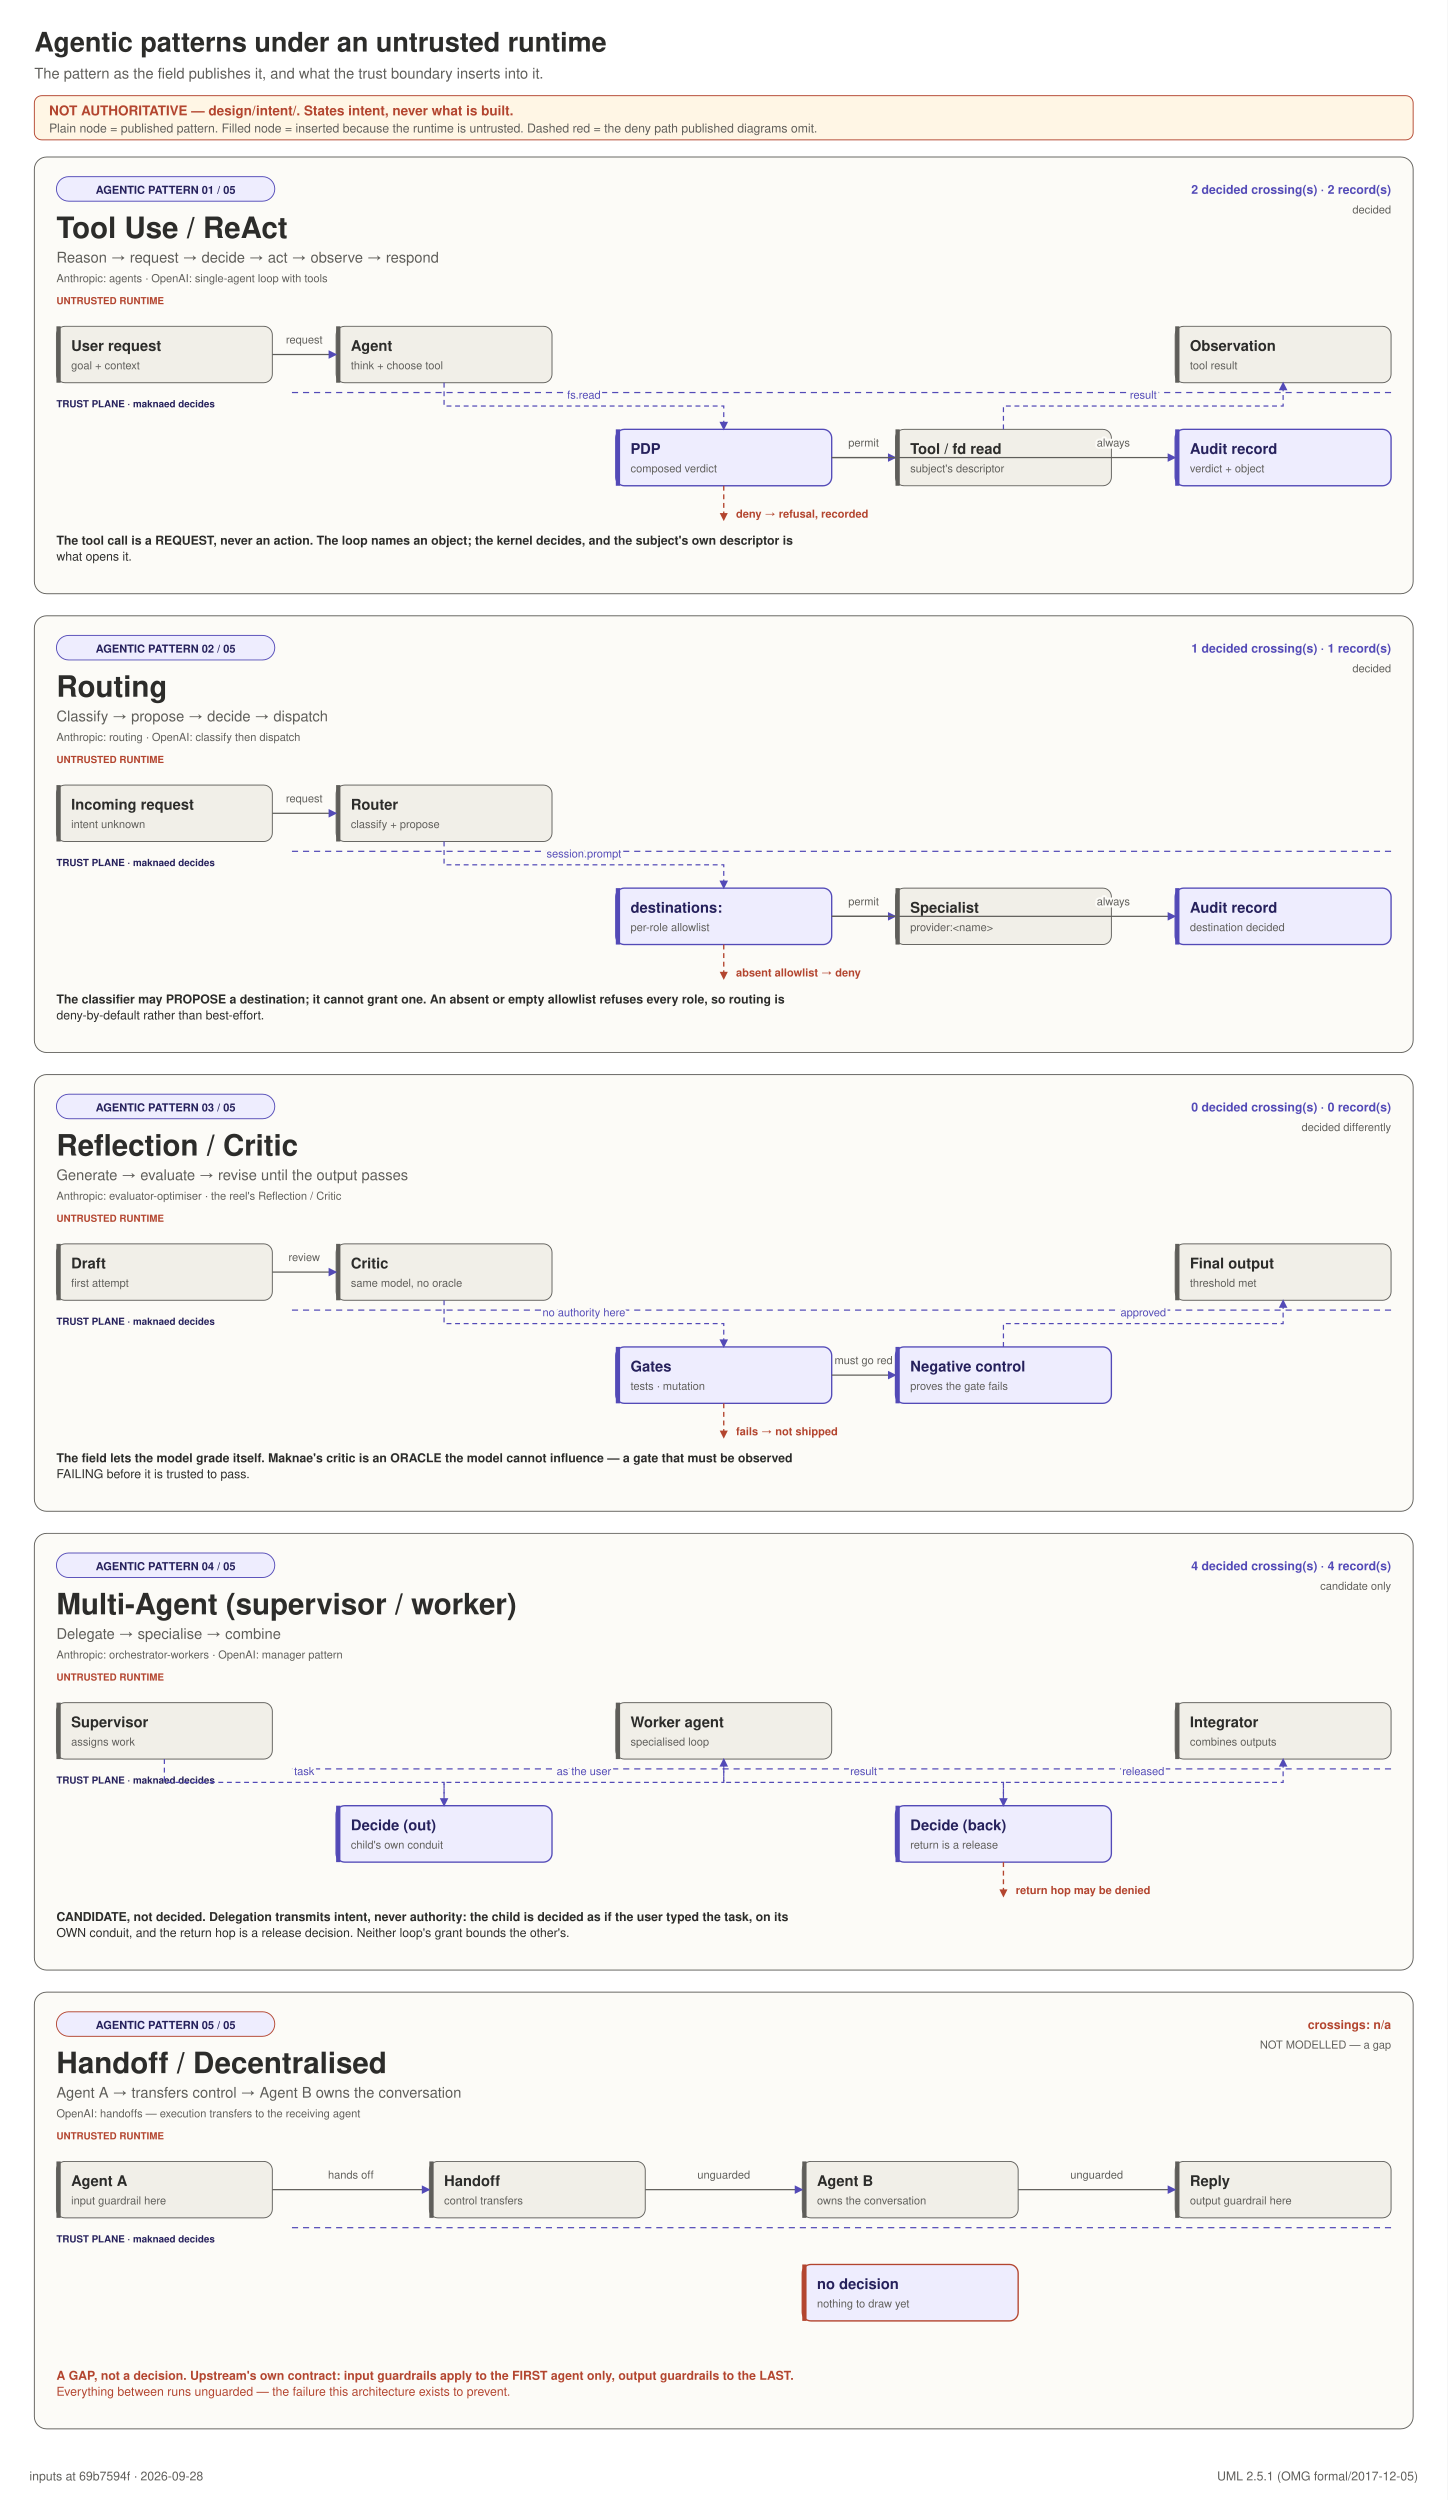
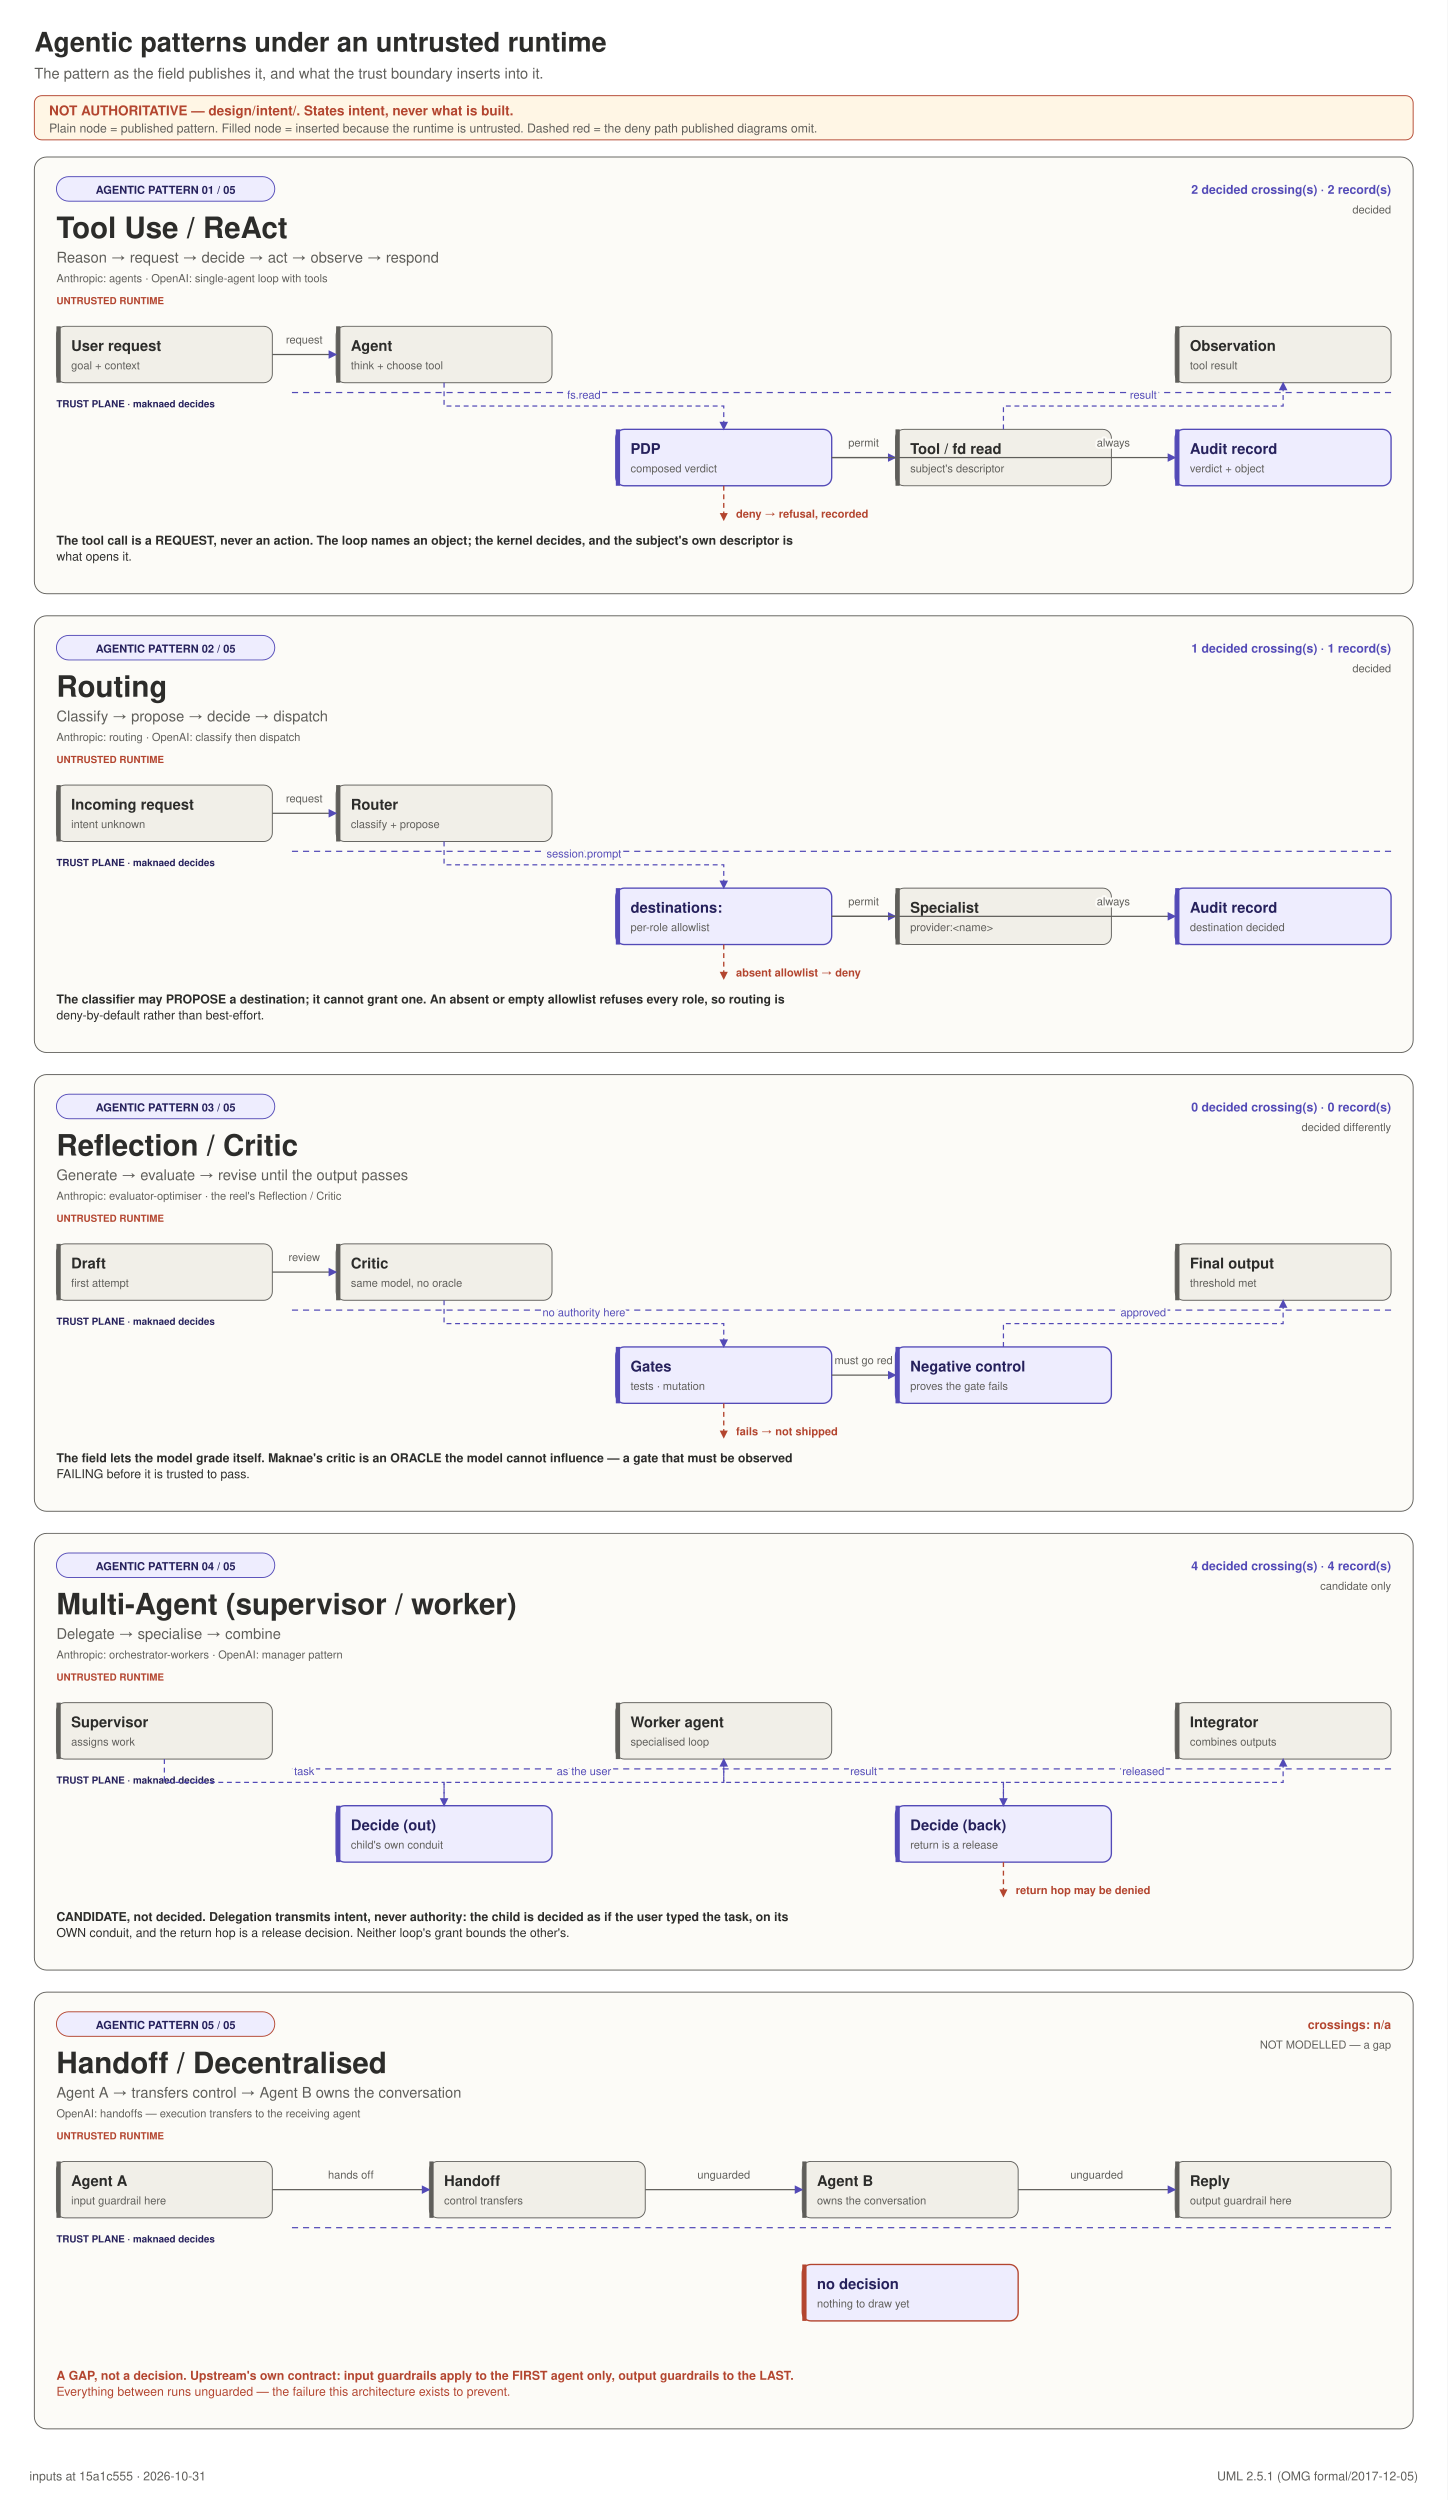
<svg xmlns="http://www.w3.org/2000/svg" width="1180" height="2038" viewBox="0 0 1180 2038" role="img">
  <rect x="0" y="0" width="1180" height="2038" fill="#FFFFFF" />
  <defs>
    <marker id="ar" viewBox="0 0 8 8" refX="7" refY="4" markerWidth="7" markerHeight="7" orient="auto">
      <path d="M0,0 L8,4 L0,8 z" fill="#534AB7" />
    </marker>
    <marker id="dn" viewBox="0 0 8 8" refX="7" refY="4" markerWidth="6" markerHeight="6" orient="auto">
      <path d="M0,0 L8,4 L0,8 z" fill="#B3452F" />
    </marker>
  </defs>
  <text x="28" y="42" text-anchor="start" font-family="Helvetica, Arial, sans-serif" font-size="22" font-weight="600" fill="#2C2C2A">Agentic patterns under an untrusted runtime</text>
  <text x="28" y="64" text-anchor="start" font-family="Helvetica, Arial, sans-serif" font-size="12" font-weight="400" fill="#5F5E5A">The pattern as the field publishes it, and what the trust boundary inserts into it.</text>
  <rect x="28" y="78" width="1124" height="36" rx="6" fill="#FFF6E5" stroke="#B3452F" stroke-width="0.75" />
  <text x="40" y="94" text-anchor="start" font-family="Helvetica, Arial, sans-serif" font-size="11" font-weight="600" fill="#B3452F">NOT AUTHORITATIVE — design/intent/. States intent, never what is built.</text>
  <text x="40" y="108" text-anchor="start" font-family="Helvetica, Arial, sans-serif" font-size="10" font-weight="400" fill="#5F5E5A">Plain node = published pattern.   Filled node = inserted because the runtime is untrusted.   Dashed red = the deny path published diagrams omit.</text>
  <rect x="28" y="128" width="1124" height="356" rx="10" fill="#FCFBF7" stroke="#5F5E5A" stroke-width="0.75" />
  <rect x="46" y="144" width="178" height="20" rx="10" fill="#EEEDFE" stroke="#534AB7" stroke-width="0.75" />
  <text x="135" y="158" text-anchor="middle" font-family="Helvetica, Arial, sans-serif" font-size="9" font-weight="600" fill="#26215C">AGENTIC PATTERN  01 / 05</text>
  <text x="46" y="194" text-anchor="start" font-family="Helvetica, Arial, sans-serif" font-size="24" font-weight="600" fill="#2C2C2A">Tool Use / ReAct</text>
  <text x="46" y="214" text-anchor="start" font-family="Helvetica, Arial, sans-serif" font-size="12" font-weight="400" fill="#5F5E5A">Reason → request → decide → act → observe → respond</text>
  <text x="46" y="230" text-anchor="start" font-family="Helvetica, Arial, sans-serif" font-size="9" font-weight="400" fill="#5F5E5A">Anthropic: agents · OpenAI: single-agent loop with tools</text>
  <text x="1134" y="158" text-anchor="end" font-family="Helvetica, Arial, sans-serif" font-size="10" font-weight="600" fill="#534AB7">2 decided crossing(s) · 2 record(s)</text>
  <text x="1134" y="174" text-anchor="end" font-family="Helvetica, Arial, sans-serif" font-size="9" font-weight="400" fill="#5F5E5A">decided</text>
  <text x="46" y="248" text-anchor="start" font-family="Helvetica, Arial, sans-serif" font-size="8" font-weight="600" fill="#B3452F">UNTRUSTED RUNTIME</text>
  <text x="46" y="332" text-anchor="start" font-family="Helvetica, Arial, sans-serif" font-size="8" font-weight="600" fill="#26215C">TRUST PLANE  ·  maknaed decides</text>
  <line x1="238" y1="320" x2="1138" y2="320" stroke="#534AB7" stroke-width="1" stroke-dasharray="5 4" />
  <rect x="46.0" y="266" width="176" height="46" rx="7" fill="#F1EFE8" stroke="#5F5E5A" stroke-width="0.75" />
  <rect x="46.0" y="266" width="3.5" height="46" fill="#5F5E5A" />
  <text x="58.0" y="286" text-anchor="start" font-family="Helvetica, Arial, sans-serif" font-size="12" font-weight="600" fill="#2C2C2A">User request</text>
  <text x="58.0" y="301" text-anchor="start" font-family="Helvetica, Arial, sans-serif" font-size="9" font-weight="400" fill="#5F5E5A">goal + context</text>
  <rect x="274.0" y="266" width="176" height="46" rx="7" fill="#F1EFE8" stroke="#5F5E5A" stroke-width="0.75" />
  <rect x="274.0" y="266" width="3.5" height="46" fill="#5F5E5A" />
  <text x="286.0" y="286" text-anchor="start" font-family="Helvetica, Arial, sans-serif" font-size="12" font-weight="600" fill="#2C2C2A">Agent</text>
  <text x="286.0" y="301" text-anchor="start" font-family="Helvetica, Arial, sans-serif" font-size="9" font-weight="400" fill="#5F5E5A">think + choose tool</text>
  <rect x="502.0" y="350" width="176" height="46" rx="7" fill="#EEEDFE" stroke="#534AB7" stroke-width="1.1" />
  <rect x="502.0" y="350" width="3.5" height="46" fill="#534AB7" />
  <text x="514.0" y="370" text-anchor="start" font-family="Helvetica, Arial, sans-serif" font-size="12" font-weight="600" fill="#26215C">PDP</text>
  <text x="514.0" y="385" text-anchor="start" font-family="Helvetica, Arial, sans-serif" font-size="9" font-weight="400" fill="#5F5E5A">composed verdict</text>
  <rect x="730.0" y="350" width="176" height="46" rx="7" fill="#F1EFE8" stroke="#5F5E5A" stroke-width="0.75" />
  <rect x="730.0" y="350" width="3.5" height="46" fill="#5F5E5A" />
  <text x="742.0" y="370" text-anchor="start" font-family="Helvetica, Arial, sans-serif" font-size="12" font-weight="600" fill="#2C2C2A">Tool / fd read</text>
  <text x="742.0" y="385" text-anchor="start" font-family="Helvetica, Arial, sans-serif" font-size="9" font-weight="400" fill="#5F5E5A">subject's descriptor</text>
  <rect x="958.0" y="266" width="176" height="46" rx="7" fill="#F1EFE8" stroke="#5F5E5A" stroke-width="0.75" />
  <rect x="958.0" y="266" width="3.5" height="46" fill="#5F5E5A" />
  <text x="970.0" y="286" text-anchor="start" font-family="Helvetica, Arial, sans-serif" font-size="12" font-weight="600" fill="#2C2C2A">Observation</text>
  <text x="970.0" y="301" text-anchor="start" font-family="Helvetica, Arial, sans-serif" font-size="9" font-weight="400" fill="#5F5E5A">tool result</text>
  <rect x="958.0" y="350" width="176" height="46" rx="7" fill="#EEEDFE" stroke="#534AB7" stroke-width="1.1" />
  <rect x="958.0" y="350" width="3.5" height="46" fill="#534AB7" />
  <text x="970.0" y="370" text-anchor="start" font-family="Helvetica, Arial, sans-serif" font-size="12" font-weight="600" fill="#26215C">Audit record</text>
  <text x="970.0" y="385" text-anchor="start" font-family="Helvetica, Arial, sans-serif" font-size="9" font-weight="400" fill="#5F5E5A">verdict + object</text>
  <line x1="222.0" y1="289.0" x2="274.0" y2="289.0" stroke="#5F5E5A" stroke-width="1" marker-end="url(#ar)" />
  <text x="248.0" y="280.0" text-anchor="middle" font-family="Helvetica, Arial, sans-serif" font-size="9" font-weight="400" fill="#5F5E5A" stroke="#FCFBF7" stroke-width="3.5" paint-order="stroke" stroke-linejoin="round">request</text>
  <path d="M362.0,312 L362.0,331.0 L590.0,331.0 L590.0,350" fill="none" stroke="#534AB7" stroke-width="1" stroke-dasharray="4 3" marker-end="url(#ar)" />
  <text x="476.0" y="325.0" text-anchor="middle" font-family="Helvetica, Arial, sans-serif" font-size="9" font-weight="400" fill="#534AB7" stroke="#FCFBF7" stroke-width="3.5" paint-order="stroke" stroke-linejoin="round">fs.read</text>
  <line x1="678.0" y1="373.0" x2="730.0" y2="373.0" stroke="#5F5E5A" stroke-width="1" marker-end="url(#ar)" />
  <text x="704.0" y="364.0" text-anchor="middle" font-family="Helvetica, Arial, sans-serif" font-size="9" font-weight="400" fill="#5F5E5A" stroke="#FCFBF7" stroke-width="3.5" paint-order="stroke" stroke-linejoin="round">permit</text>
  <path d="M818.0,350 L818.0,331.0 L1046.0,331.0 L1046.0,312" fill="none" stroke="#534AB7" stroke-width="1" stroke-dasharray="4 3" marker-end="url(#ar)" />
  <text x="932.0" y="325.0" text-anchor="middle" font-family="Helvetica, Arial, sans-serif" font-size="9" font-weight="400" fill="#534AB7" stroke="#FCFBF7" stroke-width="3.5" paint-order="stroke" stroke-linejoin="round">result</text>
  <line x1="678.0" y1="373.0" x2="958.0" y2="373.0" stroke="#5F5E5A" stroke-width="1" marker-end="url(#ar)" />
  <text x="907.6" y="364.0" text-anchor="middle" font-family="Helvetica, Arial, sans-serif" font-size="9" font-weight="400" fill="#5F5E5A" stroke="#FCFBF7" stroke-width="3.5" paint-order="stroke" stroke-linejoin="round">always</text>
  <line x1="590.0" y1="396" x2="590.0" y2="424" stroke="#B3452F" stroke-width="1.1" stroke-dasharray="4 3" marker-end="url(#dn)" />
  <text x="600.0" y="422" text-anchor="start" font-family="Helvetica, Arial, sans-serif" font-size="9" font-weight="600" fill="#B3452F">deny → refusal, recorded</text>
  <text x="46" y="444" text-anchor="start" font-family="Helvetica, Arial, sans-serif" font-size="10" font-weight="600" fill="#2C2C2A">The tool call is a REQUEST, never an action. The loop names an object; the kernel decides, and the subject's own descriptor is</text>
  <text x="46" y="457" text-anchor="start" font-family="Helvetica, Arial, sans-serif" font-size="10" font-weight="400" fill="#2C2C2A">what opens it.</text>
  <rect x="28" y="502" width="1124" height="356" rx="10" fill="#FCFBF7" stroke="#5F5E5A" stroke-width="0.75" />
  <rect x="46" y="518" width="178" height="20" rx="10" fill="#EEEDFE" stroke="#534AB7" stroke-width="0.75" />
  <text x="135" y="532" text-anchor="middle" font-family="Helvetica, Arial, sans-serif" font-size="9" font-weight="600" fill="#26215C">AGENTIC PATTERN  02 / 05</text>
  <text x="46" y="568" text-anchor="start" font-family="Helvetica, Arial, sans-serif" font-size="24" font-weight="600" fill="#2C2C2A">Routing</text>
  <text x="46" y="588" text-anchor="start" font-family="Helvetica, Arial, sans-serif" font-size="12" font-weight="400" fill="#5F5E5A">Classify → propose → decide → dispatch</text>
  <text x="46" y="604" text-anchor="start" font-family="Helvetica, Arial, sans-serif" font-size="9" font-weight="400" fill="#5F5E5A">Anthropic: routing · OpenAI: classify then dispatch</text>
  <text x="1134" y="532" text-anchor="end" font-family="Helvetica, Arial, sans-serif" font-size="10" font-weight="600" fill="#534AB7">1 decided crossing(s) · 1 record(s)</text>
  <text x="1134" y="548" text-anchor="end" font-family="Helvetica, Arial, sans-serif" font-size="9" font-weight="400" fill="#5F5E5A">decided</text>
  <text x="46" y="622" text-anchor="start" font-family="Helvetica, Arial, sans-serif" font-size="8" font-weight="600" fill="#B3452F">UNTRUSTED RUNTIME</text>
  <text x="46" y="706" text-anchor="start" font-family="Helvetica, Arial, sans-serif" font-size="8" font-weight="600" fill="#26215C">TRUST PLANE  ·  maknaed decides</text>
  <line x1="238" y1="694" x2="1138" y2="694" stroke="#534AB7" stroke-width="1" stroke-dasharray="5 4" />
  <rect x="46.0" y="640" width="176" height="46" rx="7" fill="#F1EFE8" stroke="#5F5E5A" stroke-width="0.75" />
  <rect x="46.0" y="640" width="3.5" height="46" fill="#5F5E5A" />
  <text x="58.0" y="660" text-anchor="start" font-family="Helvetica, Arial, sans-serif" font-size="12" font-weight="600" fill="#2C2C2A">Incoming request</text>
  <text x="58.0" y="675" text-anchor="start" font-family="Helvetica, Arial, sans-serif" font-size="9" font-weight="400" fill="#5F5E5A">intent unknown</text>
  <rect x="274.0" y="640" width="176" height="46" rx="7" fill="#F1EFE8" stroke="#5F5E5A" stroke-width="0.75" />
  <rect x="274.0" y="640" width="3.5" height="46" fill="#5F5E5A" />
  <text x="286.0" y="660" text-anchor="start" font-family="Helvetica, Arial, sans-serif" font-size="12" font-weight="600" fill="#2C2C2A">Router</text>
  <text x="286.0" y="675" text-anchor="start" font-family="Helvetica, Arial, sans-serif" font-size="9" font-weight="400" fill="#5F5E5A">classify + propose</text>
  <rect x="502.0" y="724" width="176" height="46" rx="7" fill="#EEEDFE" stroke="#534AB7" stroke-width="1.1" />
  <rect x="502.0" y="724" width="3.5" height="46" fill="#534AB7" />
  <text x="514.0" y="744" text-anchor="start" font-family="Helvetica, Arial, sans-serif" font-size="12" font-weight="600" fill="#26215C">destinations:</text>
  <text x="514.0" y="759" text-anchor="start" font-family="Helvetica, Arial, sans-serif" font-size="9" font-weight="400" fill="#5F5E5A">per-role allowlist</text>
  <rect x="730.0" y="724" width="176" height="46" rx="7" fill="#F1EFE8" stroke="#5F5E5A" stroke-width="0.75" />
  <rect x="730.0" y="724" width="3.5" height="46" fill="#5F5E5A" />
  <text x="742.0" y="744" text-anchor="start" font-family="Helvetica, Arial, sans-serif" font-size="12" font-weight="600" fill="#2C2C2A">Specialist</text>
  <text x="742.0" y="759" text-anchor="start" font-family="Helvetica, Arial, sans-serif" font-size="9" font-weight="400" fill="#5F5E5A">provider:&lt;name&gt;</text>
  <rect x="958.0" y="724" width="176" height="46" rx="7" fill="#EEEDFE" stroke="#534AB7" stroke-width="1.1" />
  <rect x="958.0" y="724" width="3.5" height="46" fill="#534AB7" />
  <text x="970.0" y="744" text-anchor="start" font-family="Helvetica, Arial, sans-serif" font-size="12" font-weight="600" fill="#26215C">Audit record</text>
  <text x="970.0" y="759" text-anchor="start" font-family="Helvetica, Arial, sans-serif" font-size="9" font-weight="400" fill="#5F5E5A">destination decided</text>
  <line x1="222.0" y1="663.0" x2="274.0" y2="663.0" stroke="#5F5E5A" stroke-width="1" marker-end="url(#ar)" />
  <text x="248.0" y="654.0" text-anchor="middle" font-family="Helvetica, Arial, sans-serif" font-size="9" font-weight="400" fill="#5F5E5A" stroke="#FCFBF7" stroke-width="3.5" paint-order="stroke" stroke-linejoin="round">request</text>
  <path d="M362.0,686 L362.0,705.0 L590.0,705.0 L590.0,724" fill="none" stroke="#534AB7" stroke-width="1" stroke-dasharray="4 3" marker-end="url(#ar)" />
  <text x="476.0" y="699.0" text-anchor="middle" font-family="Helvetica, Arial, sans-serif" font-size="9" font-weight="400" fill="#534AB7" stroke="#FCFBF7" stroke-width="3.5" paint-order="stroke" stroke-linejoin="round">session.prompt</text>
  <line x1="678.0" y1="747.0" x2="730.0" y2="747.0" stroke="#5F5E5A" stroke-width="1" marker-end="url(#ar)" />
  <text x="704.0" y="738.0" text-anchor="middle" font-family="Helvetica, Arial, sans-serif" font-size="9" font-weight="400" fill="#5F5E5A" stroke="#FCFBF7" stroke-width="3.5" paint-order="stroke" stroke-linejoin="round">permit</text>
  <line x1="678.0" y1="747.0" x2="958.0" y2="747.0" stroke="#5F5E5A" stroke-width="1" marker-end="url(#ar)" />
  <text x="907.6" y="738.0" text-anchor="middle" font-family="Helvetica, Arial, sans-serif" font-size="9" font-weight="400" fill="#5F5E5A" stroke="#FCFBF7" stroke-width="3.5" paint-order="stroke" stroke-linejoin="round">always</text>
  <line x1="590.0" y1="770" x2="590.0" y2="798" stroke="#B3452F" stroke-width="1.1" stroke-dasharray="4 3" marker-end="url(#dn)" />
  <text x="600.0" y="796" text-anchor="start" font-family="Helvetica, Arial, sans-serif" font-size="9" font-weight="600" fill="#B3452F">absent allowlist → deny</text>
  <text x="46" y="818" text-anchor="start" font-family="Helvetica, Arial, sans-serif" font-size="10" font-weight="600" fill="#2C2C2A">The classifier may PROPOSE a destination; it cannot grant one. An absent or empty allowlist refuses every role, so routing is</text>
  <text x="46" y="831" text-anchor="start" font-family="Helvetica, Arial, sans-serif" font-size="10" font-weight="400" fill="#2C2C2A">deny-by-default rather than best-effort.</text>
  <rect x="28" y="876" width="1124" height="356" rx="10" fill="#FCFBF7" stroke="#5F5E5A" stroke-width="0.75" />
  <rect x="46" y="892" width="178" height="20" rx="10" fill="#EEEDFE" stroke="#534AB7" stroke-width="0.75" />
  <text x="135" y="906" text-anchor="middle" font-family="Helvetica, Arial, sans-serif" font-size="9" font-weight="600" fill="#26215C">AGENTIC PATTERN  03 / 05</text>
  <text x="46" y="942" text-anchor="start" font-family="Helvetica, Arial, sans-serif" font-size="24" font-weight="600" fill="#2C2C2A">Reflection / Critic</text>
  <text x="46" y="962" text-anchor="start" font-family="Helvetica, Arial, sans-serif" font-size="12" font-weight="400" fill="#5F5E5A">Generate → evaluate → revise until the output passes</text>
  <text x="46" y="978" text-anchor="start" font-family="Helvetica, Arial, sans-serif" font-size="9" font-weight="400" fill="#5F5E5A">Anthropic: evaluator-optimiser · the reel's Reflection / Critic</text>
  <text x="1134" y="906" text-anchor="end" font-family="Helvetica, Arial, sans-serif" font-size="10" font-weight="600" fill="#534AB7">0 decided crossing(s) · 0 record(s)</text>
  <text x="1134" y="922" text-anchor="end" font-family="Helvetica, Arial, sans-serif" font-size="9" font-weight="400" fill="#5F5E5A">decided differently</text>
  <text x="46" y="996" text-anchor="start" font-family="Helvetica, Arial, sans-serif" font-size="8" font-weight="600" fill="#B3452F">UNTRUSTED RUNTIME</text>
  <text x="46" y="1080" text-anchor="start" font-family="Helvetica, Arial, sans-serif" font-size="8" font-weight="600" fill="#26215C">TRUST PLANE  ·  maknaed decides</text>
  <line x1="238" y1="1068" x2="1138" y2="1068" stroke="#534AB7" stroke-width="1" stroke-dasharray="5 4" />
  <rect x="46.0" y="1014" width="176" height="46" rx="7" fill="#F1EFE8" stroke="#5F5E5A" stroke-width="0.75" />
  <rect x="46.0" y="1014" width="3.5" height="46" fill="#5F5E5A" />
  <text x="58.0" y="1034" text-anchor="start" font-family="Helvetica, Arial, sans-serif" font-size="12" font-weight="600" fill="#2C2C2A">Draft</text>
  <text x="58.0" y="1049" text-anchor="start" font-family="Helvetica, Arial, sans-serif" font-size="9" font-weight="400" fill="#5F5E5A">first attempt</text>
  <rect x="274.0" y="1014" width="176" height="46" rx="7" fill="#F1EFE8" stroke="#5F5E5A" stroke-width="0.75" />
  <rect x="274.0" y="1014" width="3.5" height="46" fill="#5F5E5A" />
  <text x="286.0" y="1034" text-anchor="start" font-family="Helvetica, Arial, sans-serif" font-size="12" font-weight="600" fill="#2C2C2A">Critic</text>
  <text x="286.0" y="1049" text-anchor="start" font-family="Helvetica, Arial, sans-serif" font-size="9" font-weight="400" fill="#5F5E5A">same model, no oracle</text>
  <rect x="502.0" y="1098" width="176" height="46" rx="7" fill="#EEEDFE" stroke="#534AB7" stroke-width="1.1" />
  <rect x="502.0" y="1098" width="3.5" height="46" fill="#534AB7" />
  <text x="514.0" y="1118" text-anchor="start" font-family="Helvetica, Arial, sans-serif" font-size="12" font-weight="600" fill="#26215C">Gates</text>
  <text x="514.0" y="1133" text-anchor="start" font-family="Helvetica, Arial, sans-serif" font-size="9" font-weight="400" fill="#5F5E5A">tests · mutation</text>
  <rect x="730.0" y="1098" width="176" height="46" rx="7" fill="#EEEDFE" stroke="#534AB7" stroke-width="1.1" />
  <rect x="730.0" y="1098" width="3.5" height="46" fill="#534AB7" />
  <text x="742.0" y="1118" text-anchor="start" font-family="Helvetica, Arial, sans-serif" font-size="12" font-weight="600" fill="#26215C">Negative control</text>
  <text x="742.0" y="1133" text-anchor="start" font-family="Helvetica, Arial, sans-serif" font-size="9" font-weight="400" fill="#5F5E5A">proves the gate fails</text>
  <rect x="958.0" y="1014" width="176" height="46" rx="7" fill="#F1EFE8" stroke="#5F5E5A" stroke-width="0.75" />
  <rect x="958.0" y="1014" width="3.5" height="46" fill="#5F5E5A" />
  <text x="970.0" y="1034" text-anchor="start" font-family="Helvetica, Arial, sans-serif" font-size="12" font-weight="600" fill="#2C2C2A">Final output</text>
  <text x="970.0" y="1049" text-anchor="start" font-family="Helvetica, Arial, sans-serif" font-size="9" font-weight="400" fill="#5F5E5A">threshold met</text>
  <line x1="222.0" y1="1037.0" x2="274.0" y2="1037.0" stroke="#5F5E5A" stroke-width="1" marker-end="url(#ar)" />
  <text x="248.0" y="1028.0" text-anchor="middle" font-family="Helvetica, Arial, sans-serif" font-size="9" font-weight="400" fill="#5F5E5A" stroke="#FCFBF7" stroke-width="3.5" paint-order="stroke" stroke-linejoin="round">review</text>
  <path d="M362.0,1060 L362.0,1079.0 L590.0,1079.0 L590.0,1098" fill="none" stroke="#534AB7" stroke-width="1" stroke-dasharray="4 3" marker-end="url(#ar)" />
  <text x="476.0" y="1073.0" text-anchor="middle" font-family="Helvetica, Arial, sans-serif" font-size="9" font-weight="400" fill="#534AB7" stroke="#FCFBF7" stroke-width="3.5" paint-order="stroke" stroke-linejoin="round">no authority here</text>
  <line x1="678.0" y1="1121.0" x2="730.0" y2="1121.0" stroke="#5F5E5A" stroke-width="1" marker-end="url(#ar)" />
  <text x="704.0" y="1112.0" text-anchor="middle" font-family="Helvetica, Arial, sans-serif" font-size="9" font-weight="400" fill="#5F5E5A" stroke="#FCFBF7" stroke-width="3.5" paint-order="stroke" stroke-linejoin="round">must go red</text>
  <path d="M818.0,1098 L818.0,1079.0 L1046.0,1079.0 L1046.0,1060" fill="none" stroke="#534AB7" stroke-width="1" stroke-dasharray="4 3" marker-end="url(#ar)" />
  <text x="932.0" y="1073.0" text-anchor="middle" font-family="Helvetica, Arial, sans-serif" font-size="9" font-weight="400" fill="#534AB7" stroke="#FCFBF7" stroke-width="3.5" paint-order="stroke" stroke-linejoin="round">approved</text>
  <line x1="590.0" y1="1144" x2="590.0" y2="1172" stroke="#B3452F" stroke-width="1.1" stroke-dasharray="4 3" marker-end="url(#dn)" />
  <text x="600.0" y="1170" text-anchor="start" font-family="Helvetica, Arial, sans-serif" font-size="9" font-weight="600" fill="#B3452F">fails → not shipped</text>
  <text x="46" y="1192" text-anchor="start" font-family="Helvetica, Arial, sans-serif" font-size="10" font-weight="600" fill="#2C2C2A">The field lets the model grade itself. Maknae's critic is an ORACLE the model cannot influence — a gate that must be observed</text>
  <text x="46" y="1205" text-anchor="start" font-family="Helvetica, Arial, sans-serif" font-size="10" font-weight="400" fill="#2C2C2A">FAILING before it is trusted to pass.</text>
  <rect x="28" y="1250" width="1124" height="356" rx="10" fill="#FCFBF7" stroke="#5F5E5A" stroke-width="0.75" />
  <rect x="46" y="1266" width="178" height="20" rx="10" fill="#EEEDFE" stroke="#534AB7" stroke-width="0.75" />
  <text x="135" y="1280" text-anchor="middle" font-family="Helvetica, Arial, sans-serif" font-size="9" font-weight="600" fill="#26215C">AGENTIC PATTERN  04 / 05</text>
  <text x="46" y="1316" text-anchor="start" font-family="Helvetica, Arial, sans-serif" font-size="24" font-weight="600" fill="#2C2C2A">Multi-Agent (supervisor / worker)</text>
  <text x="46" y="1336" text-anchor="start" font-family="Helvetica, Arial, sans-serif" font-size="12" font-weight="400" fill="#5F5E5A">Delegate → specialise → combine</text>
  <text x="46" y="1352" text-anchor="start" font-family="Helvetica, Arial, sans-serif" font-size="9" font-weight="400" fill="#5F5E5A">Anthropic: orchestrator-workers · OpenAI: manager pattern</text>
  <text x="1134" y="1280" text-anchor="end" font-family="Helvetica, Arial, sans-serif" font-size="10" font-weight="600" fill="#534AB7">4 decided crossing(s) · 4 record(s)</text>
  <text x="1134" y="1296" text-anchor="end" font-family="Helvetica, Arial, sans-serif" font-size="9" font-weight="400" fill="#5F5E5A">candidate only</text>
  <text x="46" y="1370" text-anchor="start" font-family="Helvetica, Arial, sans-serif" font-size="8" font-weight="600" fill="#B3452F">UNTRUSTED RUNTIME</text>
  <text x="46" y="1454" text-anchor="start" font-family="Helvetica, Arial, sans-serif" font-size="8" font-weight="600" fill="#26215C">TRUST PLANE  ·  maknaed decides</text>
  <line x1="238" y1="1442" x2="1138" y2="1442" stroke="#534AB7" stroke-width="1" stroke-dasharray="5 4" />
  <rect x="46.0" y="1388" width="176" height="46" rx="7" fill="#F1EFE8" stroke="#5F5E5A" stroke-width="0.75" />
  <rect x="46.0" y="1388" width="3.5" height="46" fill="#5F5E5A" />
  <text x="58.0" y="1408" text-anchor="start" font-family="Helvetica, Arial, sans-serif" font-size="12" font-weight="600" fill="#2C2C2A">Supervisor</text>
  <text x="58.0" y="1423" text-anchor="start" font-family="Helvetica, Arial, sans-serif" font-size="9" font-weight="400" fill="#5F5E5A">assigns work</text>
  <rect x="274.0" y="1472" width="176" height="46" rx="7" fill="#EEEDFE" stroke="#534AB7" stroke-width="1.1" />
  <rect x="274.0" y="1472" width="3.5" height="46" fill="#534AB7" />
  <text x="286.0" y="1492" text-anchor="start" font-family="Helvetica, Arial, sans-serif" font-size="12" font-weight="600" fill="#26215C">Decide (out)</text>
  <text x="286.0" y="1507" text-anchor="start" font-family="Helvetica, Arial, sans-serif" font-size="9" font-weight="400" fill="#5F5E5A">child's own conduit</text>
  <rect x="502.0" y="1388" width="176" height="46" rx="7" fill="#F1EFE8" stroke="#5F5E5A" stroke-width="0.75" />
  <rect x="502.0" y="1388" width="3.5" height="46" fill="#5F5E5A" />
  <text x="514.0" y="1408" text-anchor="start" font-family="Helvetica, Arial, sans-serif" font-size="12" font-weight="600" fill="#2C2C2A">Worker agent</text>
  <text x="514.0" y="1423" text-anchor="start" font-family="Helvetica, Arial, sans-serif" font-size="9" font-weight="400" fill="#5F5E5A">specialised loop</text>
  <rect x="730.0" y="1472" width="176" height="46" rx="7" fill="#EEEDFE" stroke="#534AB7" stroke-width="1.1" />
  <rect x="730.0" y="1472" width="3.5" height="46" fill="#534AB7" />
  <text x="742.0" y="1492" text-anchor="start" font-family="Helvetica, Arial, sans-serif" font-size="12" font-weight="600" fill="#26215C">Decide (back)</text>
  <text x="742.0" y="1507" text-anchor="start" font-family="Helvetica, Arial, sans-serif" font-size="9" font-weight="400" fill="#5F5E5A">return is a release</text>
  <rect x="958.0" y="1388" width="176" height="46" rx="7" fill="#F1EFE8" stroke="#5F5E5A" stroke-width="0.75" />
  <rect x="958.0" y="1388" width="3.5" height="46" fill="#5F5E5A" />
  <text x="970.0" y="1408" text-anchor="start" font-family="Helvetica, Arial, sans-serif" font-size="12" font-weight="600" fill="#2C2C2A">Integrator</text>
  <text x="970.0" y="1423" text-anchor="start" font-family="Helvetica, Arial, sans-serif" font-size="9" font-weight="400" fill="#5F5E5A">combines outputs</text>
  <path d="M134.0,1434 L134.0,1453.0 L362.0,1453.0 L362.0,1472" fill="none" stroke="#534AB7" stroke-width="1" stroke-dasharray="4 3" marker-end="url(#ar)" />
  <text x="248.0" y="1447.0" text-anchor="middle" font-family="Helvetica, Arial, sans-serif" font-size="9" font-weight="400" fill="#534AB7" stroke="#FCFBF7" stroke-width="3.5" paint-order="stroke" stroke-linejoin="round">task</text>
  <path d="M362.0,1472 L362.0,1453.0 L590.0,1453.0 L590.0,1434" fill="none" stroke="#534AB7" stroke-width="1" stroke-dasharray="4 3" marker-end="url(#ar)" />
  <text x="476.0" y="1447.0" text-anchor="middle" font-family="Helvetica, Arial, sans-serif" font-size="9" font-weight="400" fill="#534AB7" stroke="#FCFBF7" stroke-width="3.5" paint-order="stroke" stroke-linejoin="round">as the user</text>
  <path d="M590.0,1434 L590.0,1453.0 L818.0,1453.0 L818.0,1472" fill="none" stroke="#534AB7" stroke-width="1" stroke-dasharray="4 3" marker-end="url(#ar)" />
  <text x="704.0" y="1447.0" text-anchor="middle" font-family="Helvetica, Arial, sans-serif" font-size="9" font-weight="400" fill="#534AB7" stroke="#FCFBF7" stroke-width="3.5" paint-order="stroke" stroke-linejoin="round">result</text>
  <path d="M818.0,1472 L818.0,1453.0 L1046.0,1453.0 L1046.0,1434" fill="none" stroke="#534AB7" stroke-width="1" stroke-dasharray="4 3" marker-end="url(#ar)" />
  <text x="932.0" y="1447.0" text-anchor="middle" font-family="Helvetica, Arial, sans-serif" font-size="9" font-weight="400" fill="#534AB7" stroke="#FCFBF7" stroke-width="3.5" paint-order="stroke" stroke-linejoin="round">released</text>
  <line x1="818.0" y1="1518" x2="818.0" y2="1546" stroke="#B3452F" stroke-width="1.1" stroke-dasharray="4 3" marker-end="url(#dn)" />
  <text x="828.0" y="1544" text-anchor="start" font-family="Helvetica, Arial, sans-serif" font-size="9" font-weight="600" fill="#B3452F">return hop may be denied</text>
  <text x="46" y="1566" text-anchor="start" font-family="Helvetica, Arial, sans-serif" font-size="10" font-weight="600" fill="#2C2C2A">CANDIDATE, not decided. Delegation transmits intent, never authority: the child is decided as if the user typed the task, on its</text>
  <text x="46" y="1579" text-anchor="start" font-family="Helvetica, Arial, sans-serif" font-size="10" font-weight="400" fill="#2C2C2A">OWN conduit, and the return hop is a release decision. Neither loop's grant bounds the other's.</text>
  <rect x="28" y="1624" width="1124" height="356" rx="10" fill="#FCFBF7" stroke="#5F5E5A" stroke-width="0.75" />
  <rect x="46" y="1640" width="178" height="20" rx="10" fill="#EEEDFE" stroke="#B3452F" stroke-width="0.75" />
  <text x="135" y="1654" text-anchor="middle" font-family="Helvetica, Arial, sans-serif" font-size="9" font-weight="600" fill="#26215C">AGENTIC PATTERN  05 / 05</text>
  <text x="46" y="1690" text-anchor="start" font-family="Helvetica, Arial, sans-serif" font-size="24" font-weight="600" fill="#2C2C2A">Handoff / Decentralised</text>
  <text x="46" y="1710" text-anchor="start" font-family="Helvetica, Arial, sans-serif" font-size="12" font-weight="400" fill="#5F5E5A">Agent A → transfers control → Agent B owns the conversation</text>
  <text x="46" y="1726" text-anchor="start" font-family="Helvetica, Arial, sans-serif" font-size="9" font-weight="400" fill="#5F5E5A">OpenAI: handoffs — execution transfers to the receiving agent</text>
  <text x="1134" y="1654" text-anchor="end" font-family="Helvetica, Arial, sans-serif" font-size="10" font-weight="600" fill="#B3452F">crossings: n/a</text>
  <text x="1134" y="1670" text-anchor="end" font-family="Helvetica, Arial, sans-serif" font-size="9" font-weight="400" fill="#5F5E5A">NOT MODELLED — a gap</text>
  <text x="46" y="1744" text-anchor="start" font-family="Helvetica, Arial, sans-serif" font-size="8" font-weight="600" fill="#B3452F">UNTRUSTED RUNTIME</text>
  <text x="46" y="1828" text-anchor="start" font-family="Helvetica, Arial, sans-serif" font-size="8" font-weight="600" fill="#26215C">TRUST PLANE  ·  maknaed decides</text>
  <line x1="238" y1="1816" x2="1138" y2="1816" stroke="#534AB7" stroke-width="1" stroke-dasharray="5 4" />
  <rect x="46.0" y="1762" width="176" height="46" rx="7" fill="#F1EFE8" stroke="#5F5E5A" stroke-width="0.75" />
  <rect x="46.0" y="1762" width="3.5" height="46" fill="#5F5E5A" />
  <text x="58.0" y="1782" text-anchor="start" font-family="Helvetica, Arial, sans-serif" font-size="12" font-weight="600" fill="#2C2C2A">Agent A</text>
  <text x="58.0" y="1797" text-anchor="start" font-family="Helvetica, Arial, sans-serif" font-size="9" font-weight="400" fill="#5F5E5A">input guardrail here</text>
  <rect x="350.0" y="1762" width="176" height="46" rx="7" fill="#F1EFE8" stroke="#5F5E5A" stroke-width="0.75" />
  <rect x="350.0" y="1762" width="3.5" height="46" fill="#5F5E5A" />
  <text x="362.0" y="1782" text-anchor="start" font-family="Helvetica, Arial, sans-serif" font-size="12" font-weight="600" fill="#2C2C2A">Handoff</text>
  <text x="362.0" y="1797" text-anchor="start" font-family="Helvetica, Arial, sans-serif" font-size="9" font-weight="400" fill="#5F5E5A">control transfers</text>
  <rect x="654.0" y="1762" width="176" height="46" rx="7" fill="#F1EFE8" stroke="#5F5E5A" stroke-width="0.75" />
  <rect x="654.0" y="1762" width="3.5" height="46" fill="#5F5E5A" />
  <text x="666.0" y="1782" text-anchor="start" font-family="Helvetica, Arial, sans-serif" font-size="12" font-weight="600" fill="#2C2C2A">Agent B</text>
  <text x="666.0" y="1797" text-anchor="start" font-family="Helvetica, Arial, sans-serif" font-size="9" font-weight="400" fill="#5F5E5A">owns the conversation</text>
  <rect x="654.0" y="1846" width="176" height="46" rx="7" fill="#EEEDFE" stroke="#B3452F" stroke-width="1.1" />
  <rect x="654.0" y="1846" width="3.5" height="46" fill="#B3452F" />
  <text x="666.0" y="1866" text-anchor="start" font-family="Helvetica, Arial, sans-serif" font-size="12" font-weight="600" fill="#26215C">no decision</text>
  <text x="666.0" y="1881" text-anchor="start" font-family="Helvetica, Arial, sans-serif" font-size="9" font-weight="400" fill="#5F5E5A">nothing to draw yet</text>
  <rect x="958.0" y="1762" width="176" height="46" rx="7" fill="#F1EFE8" stroke="#5F5E5A" stroke-width="0.75" />
  <rect x="958.0" y="1762" width="3.5" height="46" fill="#5F5E5A" />
  <text x="970.0" y="1782" text-anchor="start" font-family="Helvetica, Arial, sans-serif" font-size="12" font-weight="600" fill="#2C2C2A">Reply</text>
  <text x="970.0" y="1797" text-anchor="start" font-family="Helvetica, Arial, sans-serif" font-size="9" font-weight="400" fill="#5F5E5A">output guardrail here</text>
  <line x1="222.0" y1="1785.0" x2="350.0" y2="1785.0" stroke="#5F5E5A" stroke-width="1" marker-end="url(#ar)" />
  <text x="286.0" y="1776.0" text-anchor="middle" font-family="Helvetica, Arial, sans-serif" font-size="9" font-weight="400" fill="#5F5E5A" stroke="#FCFBF7" stroke-width="3.5" paint-order="stroke" stroke-linejoin="round">hands off</text>
  <line x1="526.0" y1="1785.0" x2="654.0" y2="1785.0" stroke="#5F5E5A" stroke-width="1" marker-end="url(#ar)" />
  <text x="590.0" y="1776.0" text-anchor="middle" font-family="Helvetica, Arial, sans-serif" font-size="9" font-weight="400" fill="#5F5E5A" stroke="#FCFBF7" stroke-width="3.5" paint-order="stroke" stroke-linejoin="round">unguarded</text>
  <line x1="830.0" y1="1785.0" x2="958.0" y2="1785.0" stroke="#5F5E5A" stroke-width="1" marker-end="url(#ar)" />
  <text x="894.0" y="1776.0" text-anchor="middle" font-family="Helvetica, Arial, sans-serif" font-size="9" font-weight="400" fill="#5F5E5A" stroke="#FCFBF7" stroke-width="3.5" paint-order="stroke" stroke-linejoin="round">unguarded</text>
  <text x="46" y="1940" text-anchor="start" font-family="Helvetica, Arial, sans-serif" font-size="10" font-weight="600" fill="#B3452F">A GAP, not a decision. Upstream's own contract: input guardrails apply to the FIRST agent only, output guardrails to the LAST.</text>
  <text x="46" y="1953" text-anchor="start" font-family="Helvetica, Arial, sans-serif" font-size="10" font-weight="400" fill="#B3452F">Everything between runs unguarded — the failure this architecture exists to prevent.</text>
-   <text x="24" y="2022" text-anchor="start" font-family="Helvetica, Arial, sans-serif" font-size="10" font-weight="400" fill="#5F5E5A">inputs at 69b7594f · 2026-09-28</text>
+   <text x="24" y="2022" text-anchor="start" font-family="Helvetica, Arial, sans-serif" font-size="10" font-weight="400" fill="#5F5E5A">inputs at 15a1c555 · 2026-10-31</text>
  <text x="1156" y="2022" text-anchor="end" font-family="Helvetica, Arial, sans-serif" font-size="10" font-weight="400" fill="#5F5E5A">UML 2.5.1 (OMG formal/2017-12-05)</text>
</svg>
